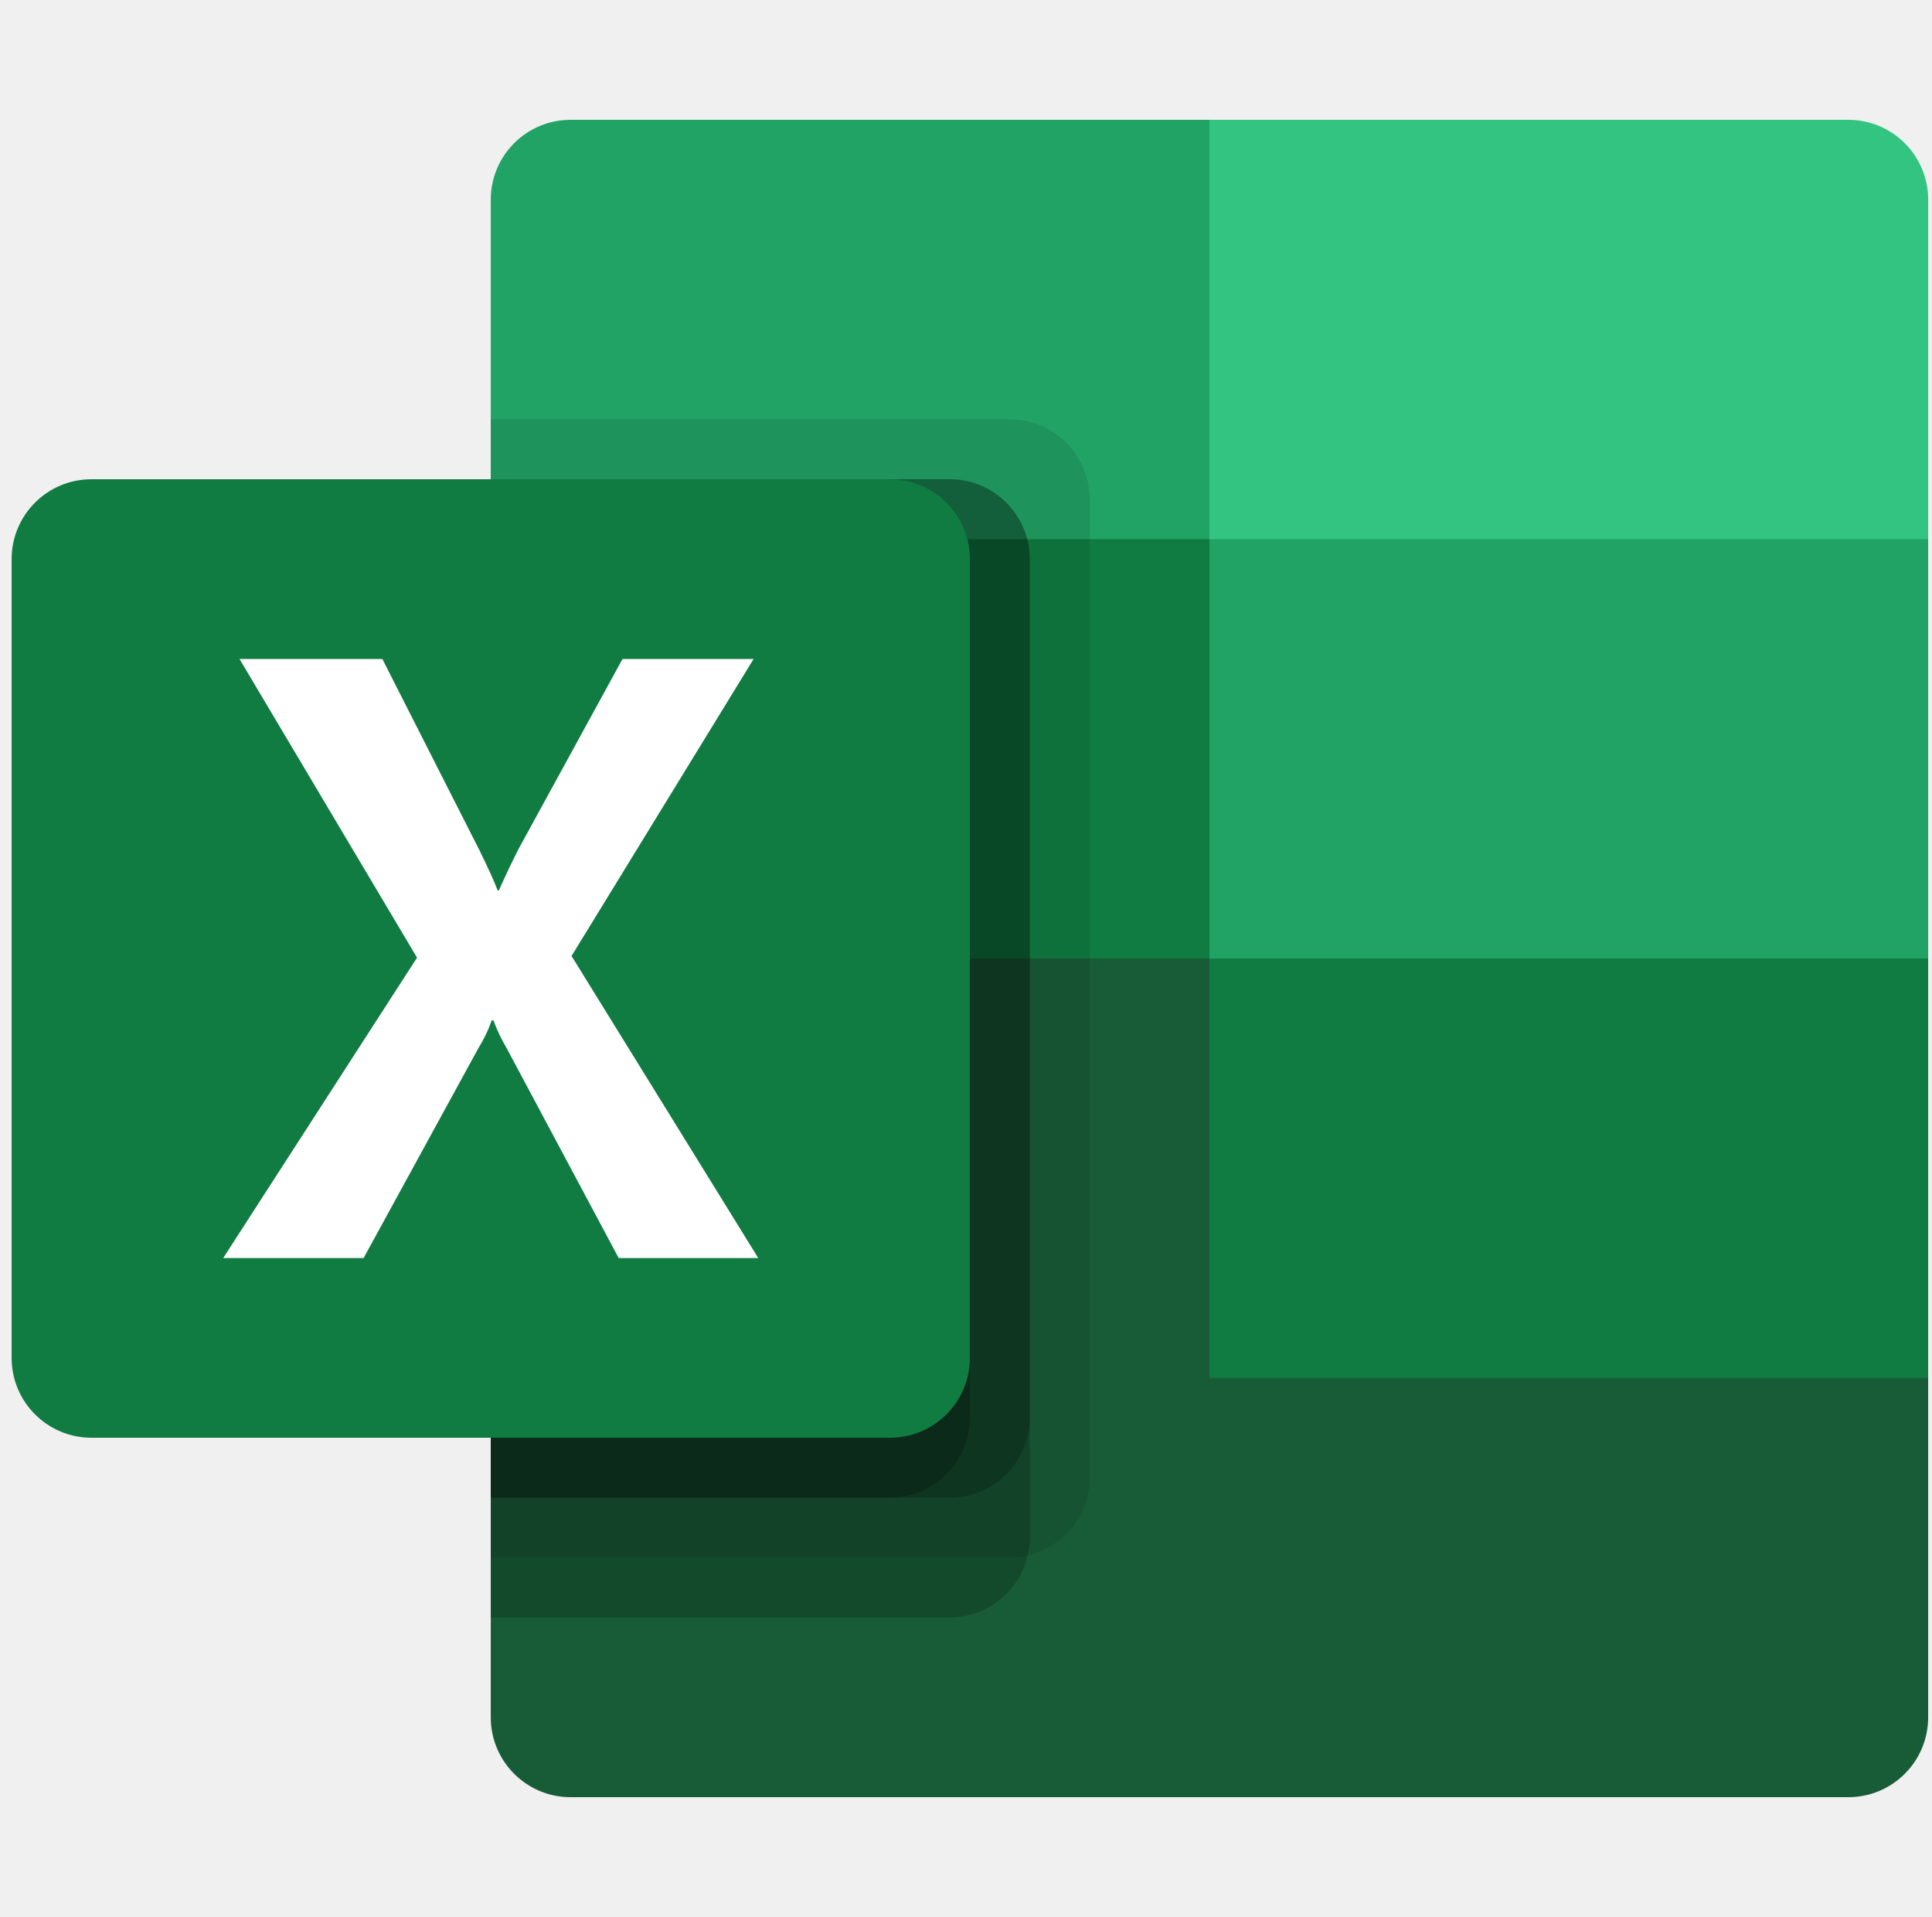
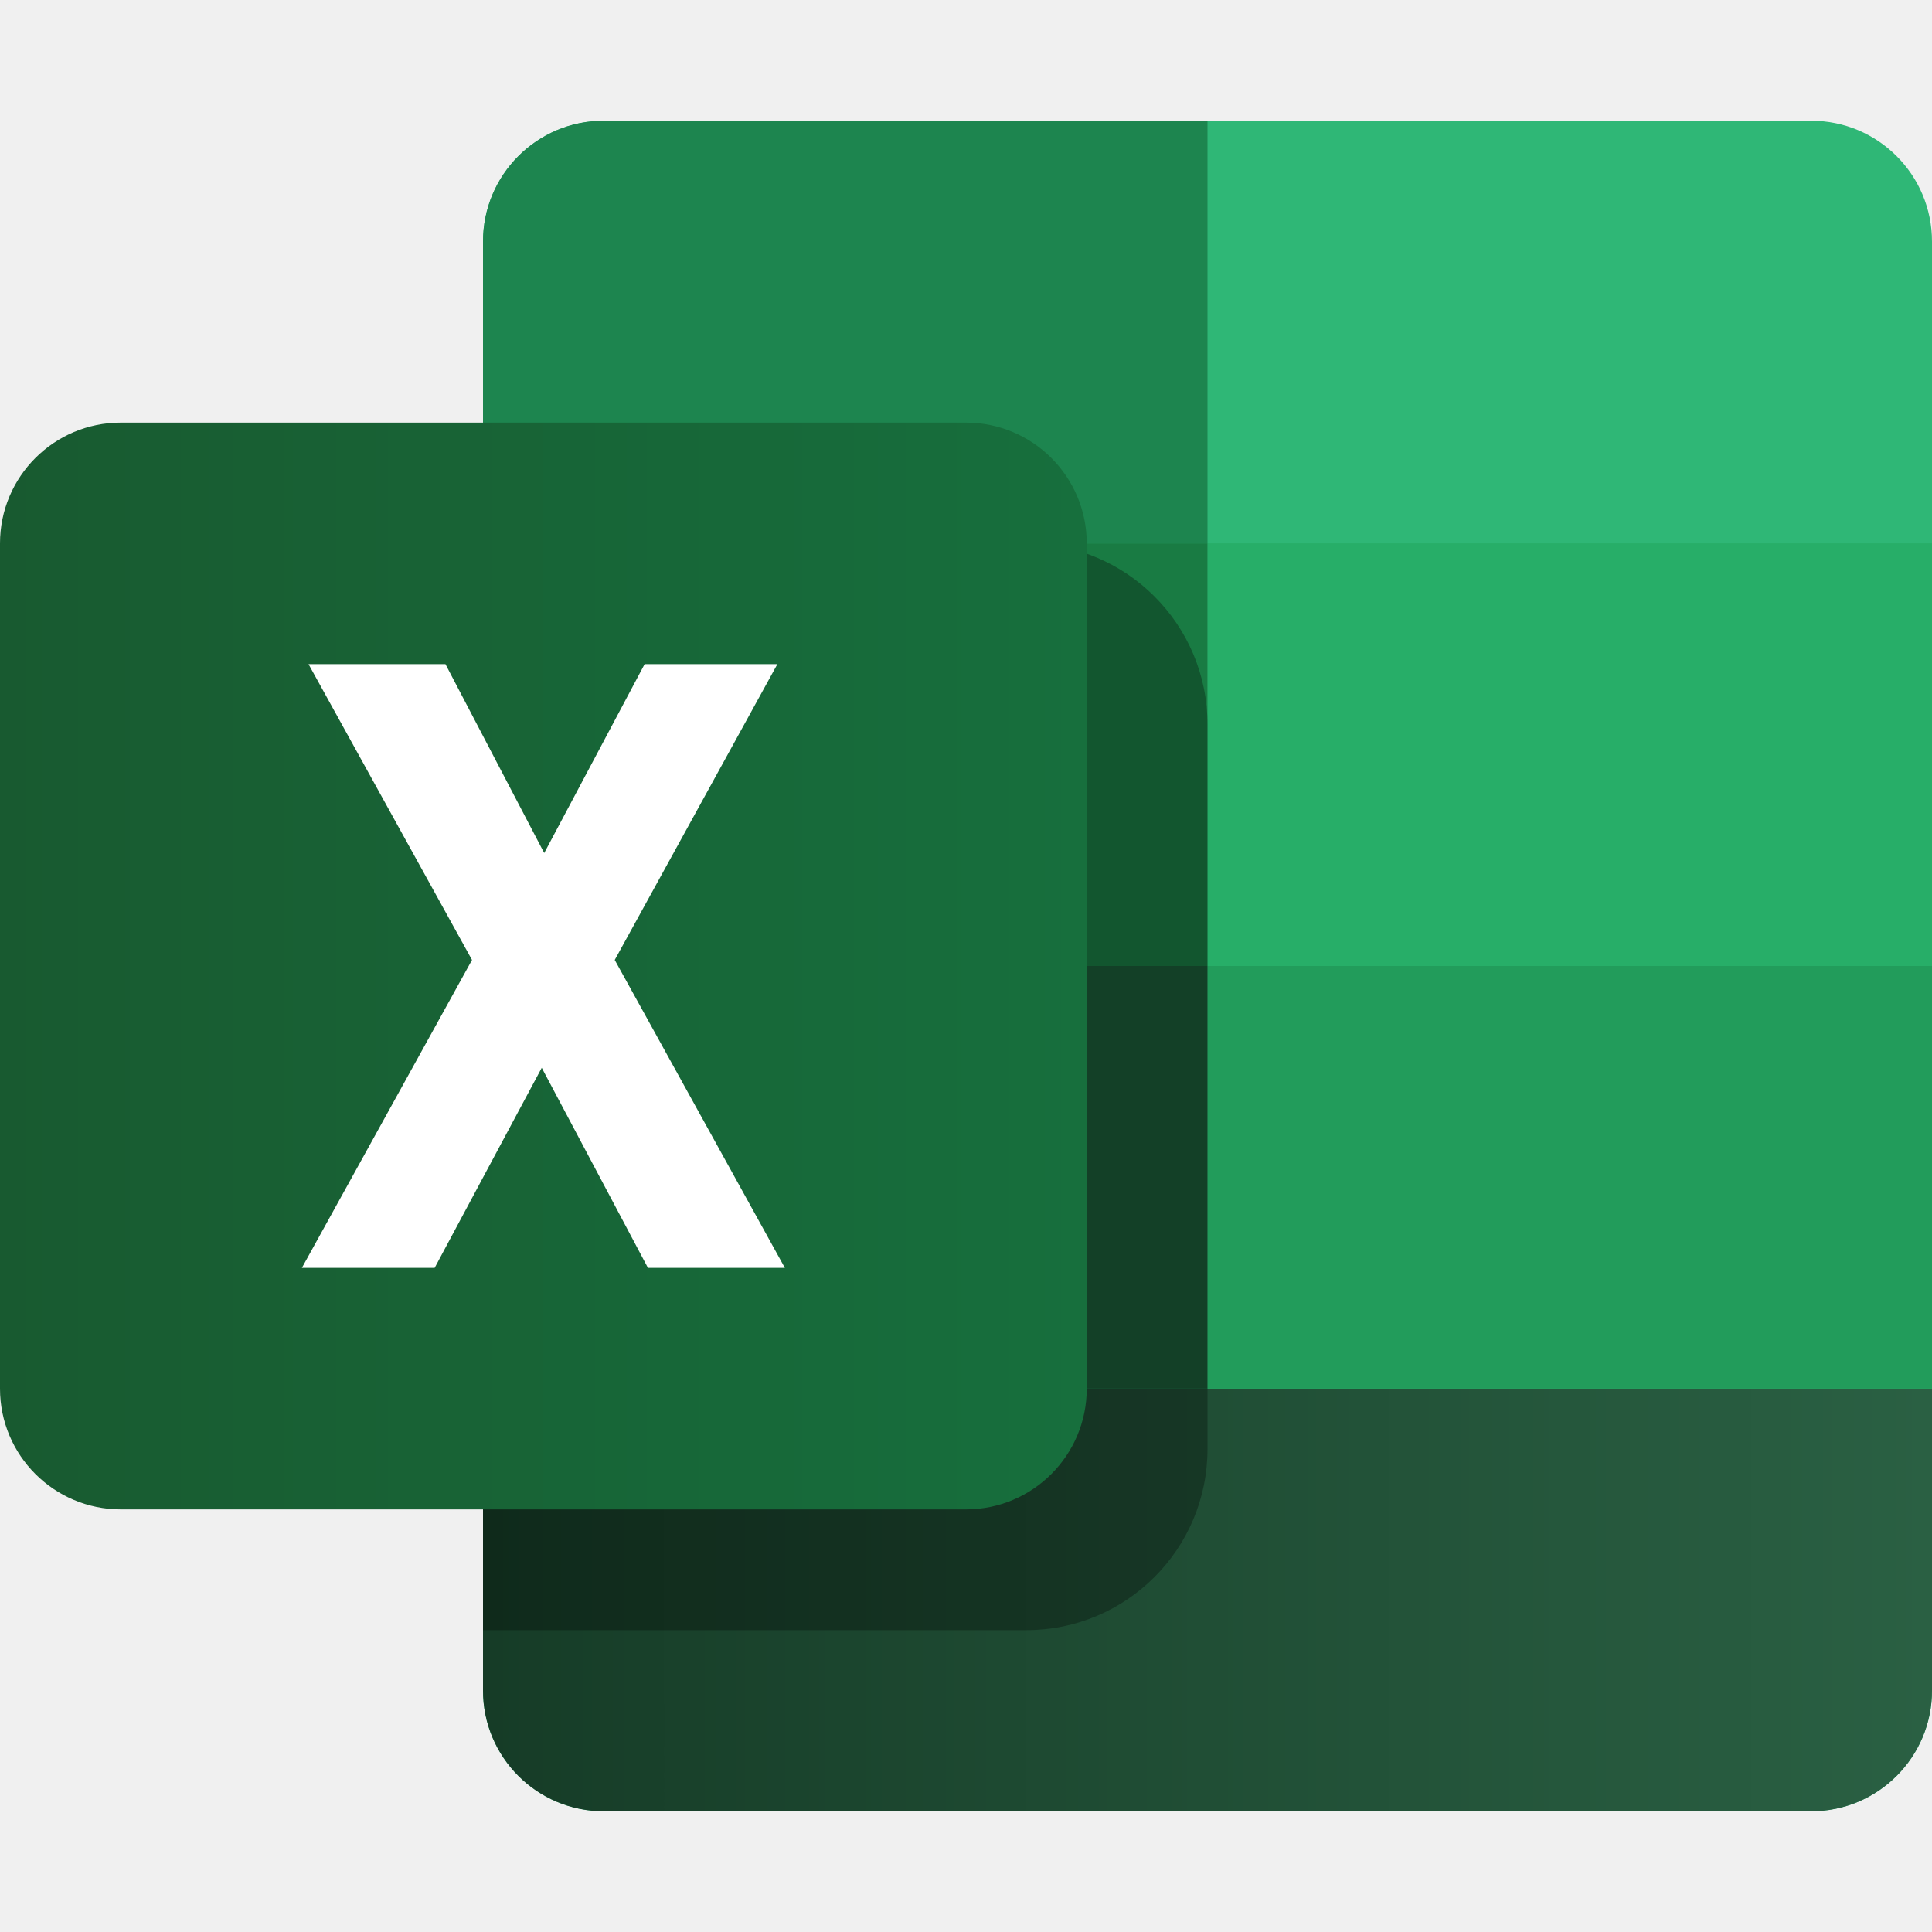
- <svg xmlns="http://www.w3.org/2000/svg" viewBox="-0.13 0 32.13 32" width="2500" height="2480">
-   <g data-name="STYLE = COLOR">
-     <path d="M20 2H9.333A1.333 1.333 0 0 0 8 3.333V9l12 7 6 2.532L32 16V9z" fill="#21a366" />
-     <path fill="#107c41" d="M8 9h12v7H8z" />
-     <path d="M30.667 2H20v7h12V3.333A1.333 1.333 0 0 0 30.667 2z" fill="#33c481" />
-     <path d="M20 16H8v12.667A1.333 1.333 0 0 0 9.333 30h21.334A1.333 1.333 0 0 0 32 28.667V23z" fill="#185c37" />
-     <path fill="#107c41" d="M20 16h12v7H20z" />
-     <path d="M16.667 7H8v19h8.667A1.337 1.337 0 0 0 18 24.667V8.333A1.337 1.337 0 0 0 16.667 7z" opacity=".1" />
-     <path d="M15.667 8H8v19h7.667A1.337 1.337 0 0 0 17 25.667V9.333A1.337 1.337 0 0 0 15.667 8z" opacity=".2" />
-     <path d="M15.667 8H8v17h7.667A1.337 1.337 0 0 0 17 23.667V9.333A1.337 1.337 0 0 0 15.667 8z" opacity=".2" />
-     <path d="M14.667 8H8v17h6.667A1.337 1.337 0 0 0 16 23.667V9.333A1.337 1.337 0 0 0 14.667 8z" opacity=".2" />
-     <path data-name="Back Plate" d="M1.333 8h13.334A1.333 1.333 0 0 1 16 9.333v13.334A1.333 1.333 0 0 1 14.667 24H1.333A1.333 1.333 0 0 1 0 22.667V9.333A1.333 1.333 0 0 1 1.333 8z" fill="#107c41" />
-     <path d="M3.533 21l3.236-5.014L3.805 11H6.19l1.618 3.187q.223.453.307.676h.021q.16-.362.335-.704L10.2 11h2.189l-3.04 4.958L12.466 21h-2.33l-1.869-3.5a2.922 2.922 0 0 1-.223-.468h-.028a2.207 2.207 0 0 1-.216.453L5.877 21z" fill="#fff" />
-     <path fill="none" d="M0 0h32v32H0z" />
-   </g>
+ <svg xmlns="http://www.w3.org/2000/svg" width="800px" height="800px" viewBox="0 0 32 32" fill="none">
+   <rect x="8" y="2" width="24" height="28" rx="2" fill="#2FB776" />
+   <path d="M8 23H32V28C32 29.105 31.105 30 30 30H10C8.895 30 8 29.105 8 28V23Z" fill="url(#paint0_linear_87_7712)" />
+   <rect x="20" y="16" width="12" height="7" fill="#229C5B" />
+   <rect x="20" y="9" width="12" height="7" fill="#27AE68" />
+   <path d="M8 4C8 2.895 8.895 2 10 2H20V9H8V4Z" fill="#1D854F" />
+   <rect x="8" y="9" width="12" height="7" fill="#197B43" />
+   <rect x="8" y="16" width="12" height="7" fill="#1B5B38" />
+   <path d="M8 12C8 10.343 9.343 9 11 9H17C18.657 9 20 10.343 20 12V24C20 25.657 18.657 27 17 27H8V12Z" fill="#000000" fill-opacity="0.3" />
+   <rect y="7" width="18" height="18" rx="2" fill="url(#paint1_linear_87_7712)" />
+   <path d="M13 21L10.182 15.9L12.876 11H10.677L9.014 14.129L7.378 11H5.11L7.818 15.9L5 21H7.199L8.973 17.686L10.732 21H13Z" fill="white" />
+   <defs>
+     <linearGradient id="paint0_linear_87_7712" x1="8" y1="26.5" x2="32" y2="26.5" gradientUnits="userSpaceOnUse">
+       <stop stop-color="#163C27" />
+       <stop offset="1" stop-color="#2A6043" />
+     </linearGradient>
+     <linearGradient id="paint1_linear_87_7712" x1="0" y1="16" x2="18" y2="16" gradientUnits="userSpaceOnUse">
+       <stop stop-color="#185A30" />
+       <stop offset="1" stop-color="#176F3D" />
+     </linearGradient>
+   </defs>
</svg>
